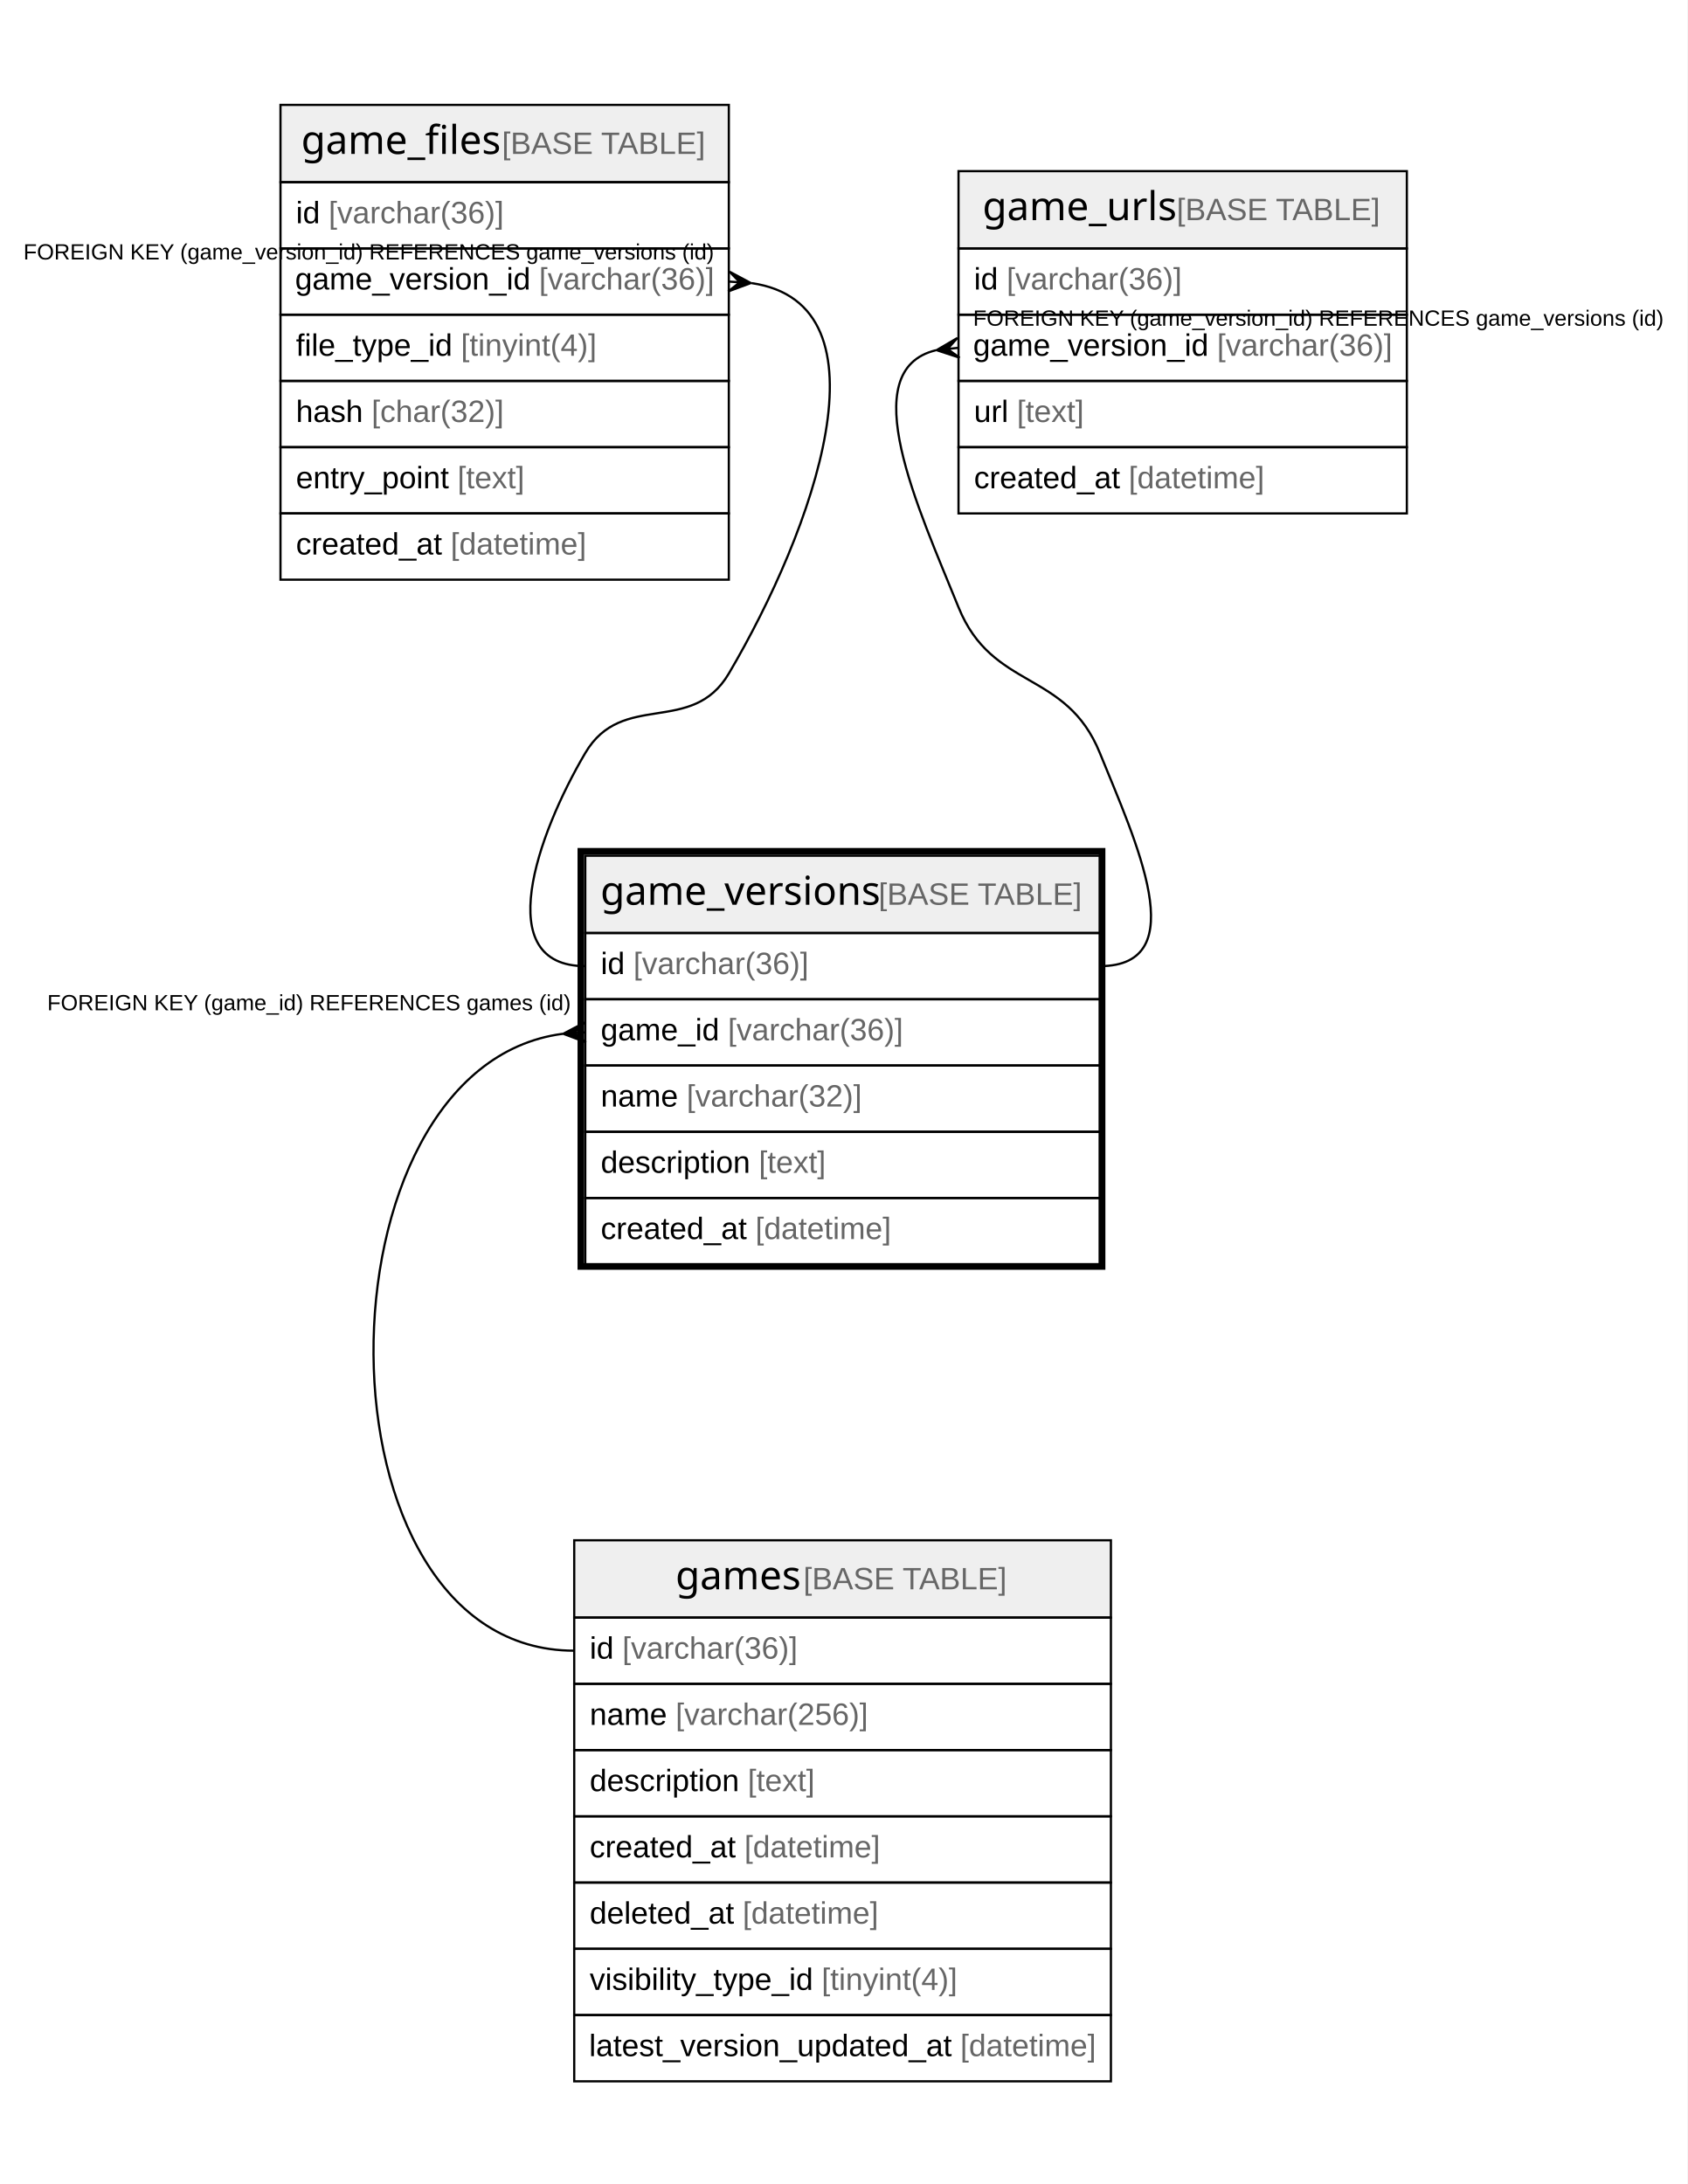
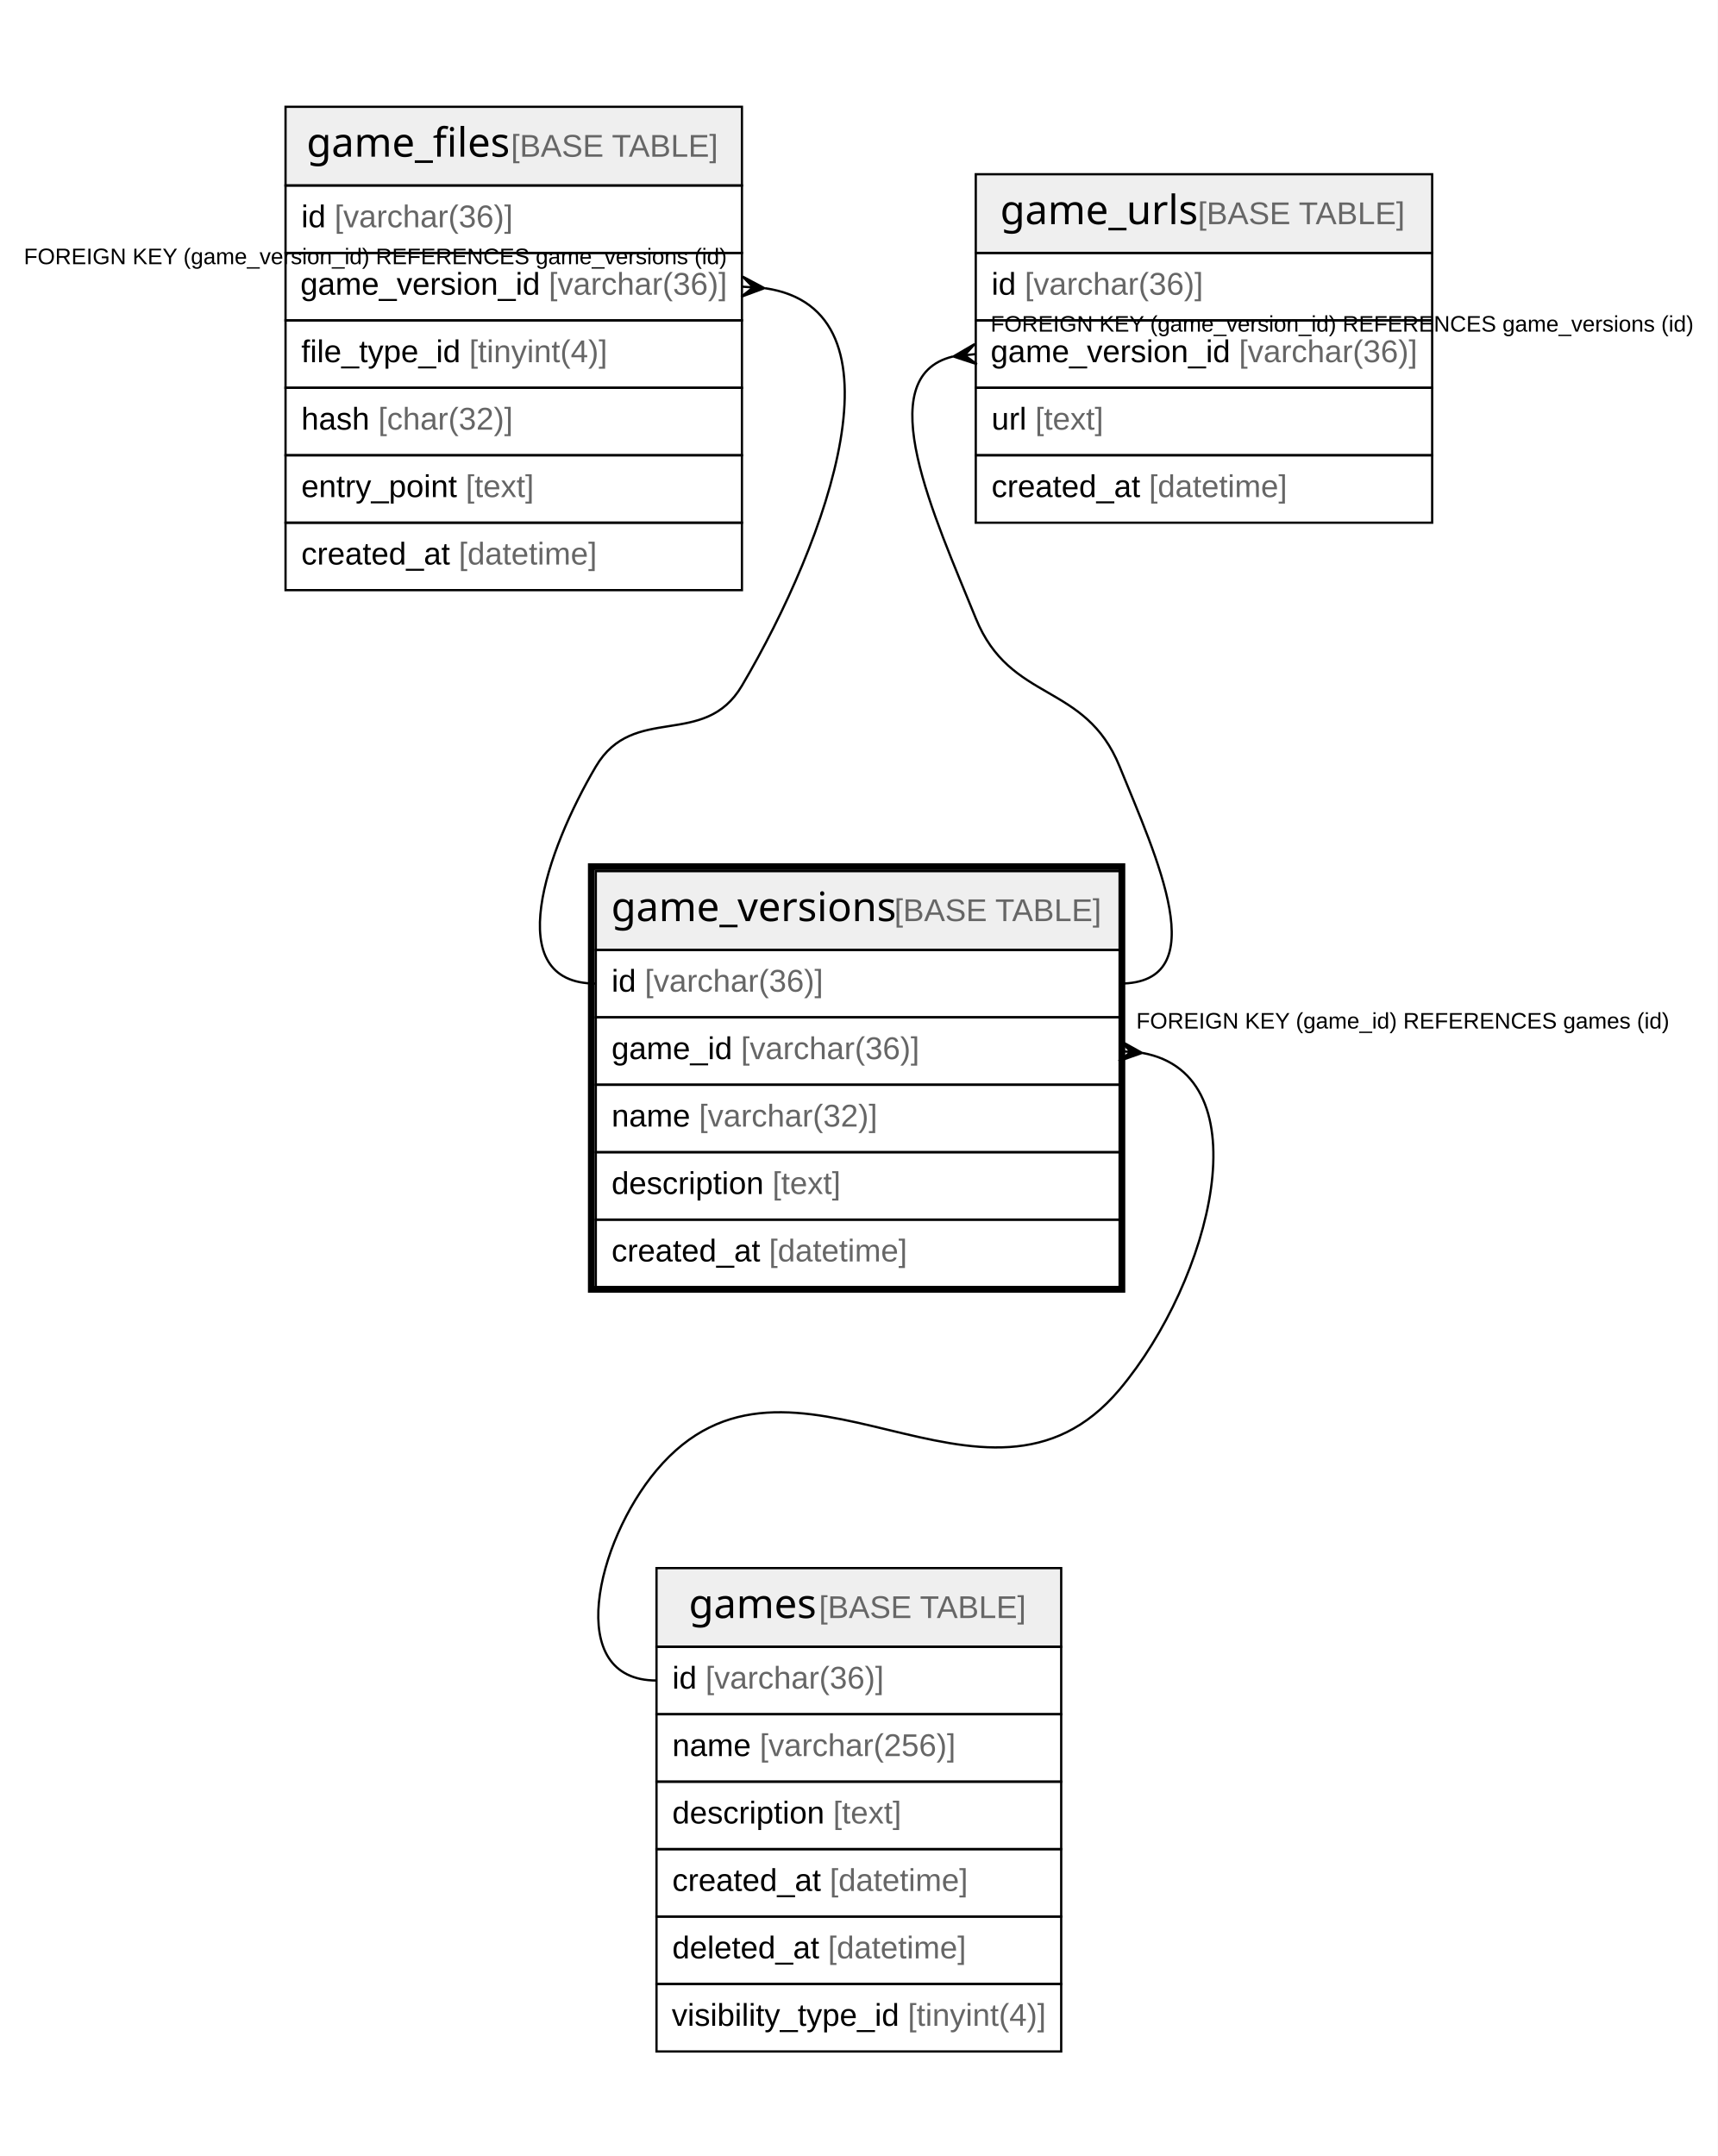
- <svg xmlns="http://www.w3.org/2000/svg" width="764pt" height="989pt" viewBox="0.00 0.00 764.00 989.00">
-   <g id="graph0" class="graph" transform="scale(1 1) rotate(0) translate(4 985)">
-     <polygon fill="#ffffff" stroke="transparent" points="-4,4 -4,-985 760,-985 760,4 -4,4" />
+ <svg xmlns="http://www.w3.org/2000/svg" width="764pt" height="959pt" viewBox="0.00 0.00 764.00 959.00">
+   <g id="graph0" class="graph" transform="scale(1 1) rotate(0) translate(4 955)">
+     <polygon fill="#ffffff" stroke="transparent" points="-4,4 -4,-955 760,-955 760,4 -4,4" />
    <g id="node1" class="node">
-       <polygon fill="#efefef" stroke="transparent" points="261,-562.5 261,-597.5 494,-597.5 494,-562.5 261,-562.5" />
-       <polygon fill="none" stroke="#000000" points="261,-562.5 261,-597.5 494,-597.5 494,-562.5 261,-562.5" />
-       <text text-anchor="start" x="267.862" y="-575.3" font-family="Arial Bold" font-size="18.00" fill="#000000">game_versions</text>
-       <text text-anchor="start" x="389.884" y="-575.3" font-family="Arial" font-size="14.00" fill="#000000"> </text>
-       <text text-anchor="start" x="393.775" y="-575.3" font-family="Arial" font-size="14.00" fill="#666666">[BASE TABLE]</text>
-       <polygon fill="none" stroke="#000000" points="261,-532.5 261,-562.5 494,-562.5 494,-532.5 261,-532.5" />
-       <text text-anchor="start" x="268" y="-543.9" font-family="Arial" font-size="14.00" fill="#000000">id </text>
-       <text text-anchor="start" x="282.78" y="-543.9" font-family="Arial" font-size="14.00" fill="#666666">[varchar(36)]</text>
+       <polygon fill="#efefef" stroke="transparent" points="261,-532.5 261,-567.5 494,-567.5 494,-532.5 261,-532.5" />
+       <polygon fill="none" stroke="#000000" points="261,-532.5 261,-567.5 494,-567.5 494,-532.5 261,-532.5" />
+       <text text-anchor="start" x="267.862" y="-545.3" font-family="Arial Bold" font-size="18.00" fill="#000000">game_versions</text>
+       <text text-anchor="start" x="389.884" y="-545.3" font-family="Arial" font-size="14.00" fill="#000000"> </text>
+       <text text-anchor="start" x="393.775" y="-545.3" font-family="Arial" font-size="14.00" fill="#666666">[BASE TABLE]</text>
      <polygon fill="none" stroke="#000000" points="261,-502.5 261,-532.5 494,-532.5 494,-502.5 261,-502.5" />
-       <text text-anchor="start" x="268" y="-513.9" font-family="Arial" font-size="14.00" fill="#000000">game_id </text>
-       <text text-anchor="start" x="325.571" y="-513.9" font-family="Arial" font-size="14.00" fill="#666666">[varchar(36)]</text>
+       <text text-anchor="start" x="268" y="-513.9" font-family="Arial" font-size="14.00" fill="#000000">id </text>
+       <text text-anchor="start" x="282.78" y="-513.9" font-family="Arial" font-size="14.00" fill="#666666">[varchar(36)]</text>
      <polygon fill="none" stroke="#000000" points="261,-472.5 261,-502.5 494,-502.5 494,-472.5 261,-472.5" />
-       <text text-anchor="start" x="268" y="-483.9" font-family="Arial" font-size="14.00" fill="#000000">name </text>
-       <text text-anchor="start" x="306.899" y="-483.9" font-family="Arial" font-size="14.00" fill="#666666">[varchar(32)]</text>
+       <text text-anchor="start" x="268" y="-483.9" font-family="Arial" font-size="14.00" fill="#000000">game_id </text>
+       <text text-anchor="start" x="325.571" y="-483.9" font-family="Arial" font-size="14.00" fill="#666666">[varchar(36)]</text>
      <polygon fill="none" stroke="#000000" points="261,-442.5 261,-472.5 494,-472.5 494,-442.5 261,-442.5" />
-       <text text-anchor="start" x="268" y="-453.9" font-family="Arial" font-size="14.00" fill="#000000">description </text>
-       <text text-anchor="start" x="339.568" y="-453.9" font-family="Arial" font-size="14.00" fill="#666666">[text]</text>
+       <text text-anchor="start" x="268" y="-453.9" font-family="Arial" font-size="14.00" fill="#000000">name </text>
+       <text text-anchor="start" x="306.899" y="-453.9" font-family="Arial" font-size="14.00" fill="#666666">[varchar(32)]</text>
      <polygon fill="none" stroke="#000000" points="261,-412.5 261,-442.5 494,-442.5 494,-412.5 261,-412.5" />
-       <text text-anchor="start" x="268" y="-423.9" font-family="Arial" font-size="14.00" fill="#000000">created_at </text>
-       <text text-anchor="start" x="338.028" y="-423.9" font-family="Arial" font-size="14.00" fill="#666666">[datetime]</text>
-       <polygon fill="none" stroke="#000000" stroke-width="3" points="259,-411.5 259,-599.5 495,-599.5 495,-411.5 259,-411.5" />
+       <text text-anchor="start" x="268" y="-423.9" font-family="Arial" font-size="14.00" fill="#000000">description </text>
+       <text text-anchor="start" x="339.568" y="-423.9" font-family="Arial" font-size="14.00" fill="#666666">[text]</text>
+       <polygon fill="none" stroke="#000000" points="261,-382.5 261,-412.5 494,-412.5 494,-382.5 261,-382.5" />
+       <text text-anchor="start" x="268" y="-393.9" font-family="Arial" font-size="14.00" fill="#000000">created_at </text>
+       <text text-anchor="start" x="338.028" y="-393.9" font-family="Arial" font-size="14.00" fill="#666666">[datetime]</text>
+       <polygon fill="none" stroke="#000000" stroke-width="3" points="259,-381.5 259,-569.5 495,-569.5 495,-381.5 259,-381.5" />
    </g>
    <g id="node4" class="node">
-       <polygon fill="#efefef" stroke="transparent" points="256,-252.5 256,-287.5 499,-287.5 499,-252.5 256,-252.5" />
-       <polygon fill="none" stroke="#000000" points="256,-252.5 256,-287.5 499,-287.5 499,-252.5 256,-252.5" />
-       <text text-anchor="start" x="301.868" y="-265.3" font-family="Arial Bold" font-size="18.00" fill="#000000">games</text>
-       <text text-anchor="start" x="355.878" y="-265.3" font-family="Arial" font-size="14.00" fill="#000000"> </text>
-       <text text-anchor="start" x="359.769" y="-265.3" font-family="Arial" font-size="14.00" fill="#666666">[BASE TABLE]</text>
-       <polygon fill="none" stroke="#000000" points="256,-222.5 256,-252.5 499,-252.5 499,-222.5 256,-222.5" />
-       <text text-anchor="start" x="263" y="-233.9" font-family="Arial" font-size="14.00" fill="#000000">id </text>
-       <text text-anchor="start" x="277.78" y="-233.9" font-family="Arial" font-size="14.00" fill="#666666">[varchar(36)]</text>
-       <polygon fill="none" stroke="#000000" points="256,-192.5 256,-222.5 499,-222.5 499,-192.5 256,-192.5" />
-       <text text-anchor="start" x="263" y="-203.9" font-family="Arial" font-size="14.00" fill="#000000">name </text>
-       <text text-anchor="start" x="301.899" y="-203.9" font-family="Arial" font-size="14.00" fill="#666666">[varchar(256)]</text>
-       <polygon fill="none" stroke="#000000" points="256,-162.5 256,-192.5 499,-192.5 499,-162.5 256,-162.5" />
-       <text text-anchor="start" x="263" y="-173.9" font-family="Arial" font-size="14.00" fill="#000000">description </text>
-       <text text-anchor="start" x="334.568" y="-173.9" font-family="Arial" font-size="14.00" fill="#666666">[text]</text>
-       <polygon fill="none" stroke="#000000" points="256,-132.5 256,-162.5 499,-162.5 499,-132.5 256,-132.5" />
-       <text text-anchor="start" x="263" y="-143.9" font-family="Arial" font-size="14.00" fill="#000000">created_at </text>
-       <text text-anchor="start" x="333.028" y="-143.9" font-family="Arial" font-size="14.00" fill="#666666">[datetime]</text>
-       <polygon fill="none" stroke="#000000" points="256,-102.5 256,-132.5 499,-132.5 499,-102.5 256,-102.5" />
-       <text text-anchor="start" x="263" y="-113.9" font-family="Arial" font-size="14.00" fill="#000000">deleted_at </text>
-       <text text-anchor="start" x="332.257" y="-113.9" font-family="Arial" font-size="14.00" fill="#666666">[datetime]</text>
-       <polygon fill="none" stroke="#000000" points="256,-72.5 256,-102.5 499,-102.5 499,-72.5 256,-72.5" />
-       <text text-anchor="start" x="263" y="-83.9" font-family="Arial" font-size="14.00" fill="#000000">visibility_type_id </text>
-       <text text-anchor="start" x="368.007" y="-83.9" font-family="Arial" font-size="14.00" fill="#666666">[tinyint(4)]</text>
-       <polygon fill="none" stroke="#000000" points="256,-42.5 256,-72.5 499,-72.5 499,-42.5 256,-42.5" />
-       <text text-anchor="start" x="262.737" y="-53.9" font-family="Arial" font-size="14.00" fill="#000000">latest_version_updated_at </text>
-       <text text-anchor="start" x="430.803" y="-53.9" font-family="Arial" font-size="14.00" fill="#666666">[datetime]</text>
+       <polygon fill="#efefef" stroke="transparent" points="288,-222.5 288,-257.5 468,-257.5 468,-222.5 288,-222.5" />
+       <polygon fill="none" stroke="#000000" points="288,-222.5 288,-257.5 468,-257.5 468,-222.5 288,-222.5" />
+       <text text-anchor="start" x="302.368" y="-235.3" font-family="Arial Bold" font-size="18.00" fill="#000000">games</text>
+       <text text-anchor="start" x="356.378" y="-235.3" font-family="Arial" font-size="14.00" fill="#000000"> </text>
+       <text text-anchor="start" x="360.269" y="-235.3" font-family="Arial" font-size="14.00" fill="#666666">[BASE TABLE]</text>
+       <polygon fill="none" stroke="#000000" points="288,-192.5 288,-222.5 468,-222.5 468,-192.5 288,-192.5" />
+       <text text-anchor="start" x="295" y="-203.9" font-family="Arial" font-size="14.00" fill="#000000">id </text>
+       <text text-anchor="start" x="309.78" y="-203.9" font-family="Arial" font-size="14.00" fill="#666666">[varchar(36)]</text>
+       <polygon fill="none" stroke="#000000" points="288,-162.5 288,-192.5 468,-192.5 468,-162.5 288,-162.5" />
+       <text text-anchor="start" x="295" y="-173.9" font-family="Arial" font-size="14.00" fill="#000000">name </text>
+       <text text-anchor="start" x="333.899" y="-173.9" font-family="Arial" font-size="14.00" fill="#666666">[varchar(256)]</text>
+       <polygon fill="none" stroke="#000000" points="288,-132.5 288,-162.5 468,-162.5 468,-132.5 288,-132.5" />
+       <text text-anchor="start" x="295" y="-143.9" font-family="Arial" font-size="14.00" fill="#000000">description </text>
+       <text text-anchor="start" x="366.568" y="-143.9" font-family="Arial" font-size="14.00" fill="#666666">[text]</text>
+       <polygon fill="none" stroke="#000000" points="288,-102.5 288,-132.5 468,-132.5 468,-102.5 288,-102.5" />
+       <text text-anchor="start" x="295" y="-113.9" font-family="Arial" font-size="14.00" fill="#000000">created_at </text>
+       <text text-anchor="start" x="365.028" y="-113.9" font-family="Arial" font-size="14.00" fill="#666666">[datetime]</text>
+       <polygon fill="none" stroke="#000000" points="288,-72.5 288,-102.5 468,-102.5 468,-72.5 288,-72.5" />
+       <text text-anchor="start" x="295" y="-83.9" font-family="Arial" font-size="14.00" fill="#000000">deleted_at </text>
+       <text text-anchor="start" x="364.257" y="-83.9" font-family="Arial" font-size="14.00" fill="#666666">[datetime]</text>
+       <polygon fill="none" stroke="#000000" points="288,-42.5 288,-72.5 468,-72.5 468,-42.5 288,-42.5" />
+       <text text-anchor="start" x="294.774" y="-53.9" font-family="Arial" font-size="14.00" fill="#000000">visibility_type_id </text>
+       <text text-anchor="start" x="399.781" y="-53.9" font-family="Arial" font-size="14.00" fill="#666666">[tinyint(4)]</text>
    </g>
    <g id="edge3" class="edge">
-       <path fill="none" stroke="#000000" d="M250.713,-516.839C136.356,-501.865 135.061,-237.5 256,-237.5" />
-       <polygon fill="#000000" stroke="#000000" points="251.021,-516.859 260.711,-521.991 256.01,-517.179 261,-517.5 261,-517.5 261,-517.5 256.01,-517.179 261.289,-513.009 251.021,-516.859 251.021,-516.859" />
-       <text text-anchor="start" x="17.386" y="-527.5" font-family="Arial" font-size="10.00" fill="#000000">FOREIGN KEY (game_id) REFERENCES games (id)</text>
+       <path fill="none" stroke="#000000" d="M504.171,-486.633C558.222,-476.784 534.681,-385.407 494,-337 434.203,-265.847 347.797,-372.153 288,-301 261.264,-269.187 246.444,-207.5 288,-207.5" />
+       <polygon fill="#000000" stroke="#000000" points="503.964,-486.651 493.618,-483.016 498.982,-487.075 494,-487.5 494,-487.5 494,-487.5 498.982,-487.075 494.382,-491.984 503.964,-486.651 503.964,-486.651" />
+       <text text-anchor="start" x="501.386" y="-497.5" font-family="Arial" font-size="10.00" fill="#000000">FOREIGN KEY (game_id) REFERENCES games (id)</text>
    </g>
    <g id="node2" class="node">
-       <polygon fill="#efefef" stroke="transparent" points="123,-902.5 123,-937.5 326,-937.5 326,-902.5 123,-902.5" />
-       <polygon fill="none" stroke="#000000" points="123,-902.5 123,-937.5 326,-937.5 326,-902.5 123,-902.5" />
-       <text text-anchor="start" x="132.366" y="-915.3" font-family="Arial Bold" font-size="18.00" fill="#000000">game_files</text>
-       <text text-anchor="start" x="219.38" y="-915.3" font-family="Arial" font-size="14.00" fill="#000000"> </text>
-       <text text-anchor="start" x="223.271" y="-915.3" font-family="Arial" font-size="14.00" fill="#666666">[BASE TABLE]</text>
-       <polygon fill="none" stroke="#000000" points="123,-872.5 123,-902.5 326,-902.5 326,-872.5 123,-872.5" />
-       <text text-anchor="start" x="130" y="-883.9" font-family="Arial" font-size="14.00" fill="#000000">id </text>
-       <text text-anchor="start" x="144.78" y="-883.9" font-family="Arial" font-size="14.00" fill="#666666">[varchar(36)]</text>
+       <polygon fill="#efefef" stroke="transparent" points="123,-872.5 123,-907.5 326,-907.5 326,-872.5 123,-872.5" />
+       <polygon fill="none" stroke="#000000" points="123,-872.5 123,-907.5 326,-907.5 326,-872.5 123,-872.5" />
+       <text text-anchor="start" x="132.366" y="-885.3" font-family="Arial Bold" font-size="18.00" fill="#000000">game_files</text>
+       <text text-anchor="start" x="219.38" y="-885.3" font-family="Arial" font-size="14.00" fill="#000000"> </text>
+       <text text-anchor="start" x="223.271" y="-885.3" font-family="Arial" font-size="14.00" fill="#666666">[BASE TABLE]</text>
      <polygon fill="none" stroke="#000000" points="123,-842.5 123,-872.5 326,-872.5 326,-842.5 123,-842.5" />
-       <text text-anchor="start" x="129.597" y="-853.9" font-family="Arial" font-size="14.00" fill="#000000">game_version_id </text>
-       <text text-anchor="start" x="240.066" y="-853.9" font-family="Arial" font-size="14.00" fill="#666666">[varchar(36)]</text>
+       <text text-anchor="start" x="130" y="-853.9" font-family="Arial" font-size="14.00" fill="#000000">id </text>
+       <text text-anchor="start" x="144.78" y="-853.9" font-family="Arial" font-size="14.00" fill="#666666">[varchar(36)]</text>
      <polygon fill="none" stroke="#000000" points="123,-812.5 123,-842.5 326,-842.5 326,-812.5 123,-812.5" />
-       <text text-anchor="start" x="130" y="-823.9" font-family="Arial" font-size="14.00" fill="#000000">file_type_id </text>
-       <text text-anchor="start" x="204.687" y="-823.9" font-family="Arial" font-size="14.00" fill="#666666">[tinyint(4)]</text>
+       <text text-anchor="start" x="129.597" y="-823.9" font-family="Arial" font-size="14.00" fill="#000000">game_version_id </text>
+       <text text-anchor="start" x="240.066" y="-823.9" font-family="Arial" font-size="14.00" fill="#666666">[varchar(36)]</text>
      <polygon fill="none" stroke="#000000" points="123,-782.5 123,-812.5 326,-812.5 326,-782.5 123,-782.5" />
-       <text text-anchor="start" x="130" y="-793.9" font-family="Arial" font-size="14.00" fill="#000000">hash </text>
-       <text text-anchor="start" x="164.238" y="-793.9" font-family="Arial" font-size="14.00" fill="#666666">[char(32)]</text>
+       <text text-anchor="start" x="130" y="-793.9" font-family="Arial" font-size="14.00" fill="#000000">file_type_id </text>
+       <text text-anchor="start" x="204.687" y="-793.9" font-family="Arial" font-size="14.00" fill="#666666">[tinyint(4)]</text>
      <polygon fill="none" stroke="#000000" points="123,-752.5 123,-782.5 326,-782.5 326,-752.5 123,-752.5" />
-       <text text-anchor="start" x="130" y="-763.9" font-family="Arial" font-size="14.00" fill="#000000">entry_point </text>
-       <text text-anchor="start" x="203.135" y="-763.9" font-family="Arial" font-size="14.00" fill="#666666">[text]</text>
+       <text text-anchor="start" x="130" y="-763.9" font-family="Arial" font-size="14.00" fill="#000000">hash </text>
+       <text text-anchor="start" x="164.238" y="-763.9" font-family="Arial" font-size="14.00" fill="#666666">[char(32)]</text>
      <polygon fill="none" stroke="#000000" points="123,-722.5 123,-752.5 326,-752.5 326,-722.5 123,-722.5" />
-       <text text-anchor="start" x="130" y="-733.9" font-family="Arial" font-size="14.00" fill="#000000">created_at </text>
-       <text text-anchor="start" x="200.028" y="-733.9" font-family="Arial" font-size="14.00" fill="#666666">[datetime]</text>
+       <text text-anchor="start" x="130" y="-733.9" font-family="Arial" font-size="14.00" fill="#000000">entry_point </text>
+       <text text-anchor="start" x="203.135" y="-733.9" font-family="Arial" font-size="14.00" fill="#666666">[text]</text>
+       <polygon fill="none" stroke="#000000" points="123,-692.5 123,-722.5 326,-722.5 326,-692.5 123,-692.5" />
+       <text text-anchor="start" x="130" y="-703.9" font-family="Arial" font-size="14.00" fill="#000000">created_at </text>
+       <text text-anchor="start" x="200.028" y="-703.9" font-family="Arial" font-size="14.00" fill="#666666">[datetime]</text>
    </g>
    <g id="edge1" class="edge">
-       <path fill="none" stroke="#000000" d="M336.33,-856.793C401.245,-847.322 364.174,-744.78 326,-680 309.234,-651.549 277.766,-672.451 261,-644 239.226,-607.049 218.111,-547.5 261,-547.5" />
-       <polygon fill="#000000" stroke="#000000" points="335.977,-856.818 325.693,-853.01 330.988,-857.159 326,-857.5 326,-857.5 326,-857.5 330.988,-857.159 326.307,-861.99 335.977,-856.818 335.977,-856.818" />
-       <text text-anchor="start" x="6.602" y="-867.5" font-family="Arial" font-size="10.00" fill="#000000">FOREIGN KEY (game_version_id) REFERENCES game_versions (id)</text>
+       <path fill="none" stroke="#000000" d="M336.33,-826.793C401.245,-817.322 364.174,-714.78 326,-650 309.234,-621.549 277.766,-642.451 261,-614 239.226,-577.049 218.111,-517.5 261,-517.5" />
+       <polygon fill="#000000" stroke="#000000" points="335.977,-826.818 325.693,-823.01 330.988,-827.159 326,-827.5 326,-827.5 326,-827.5 330.988,-827.159 326.307,-831.99 335.977,-826.818 335.977,-826.818" />
+       <text text-anchor="start" x="6.602" y="-837.5" font-family="Arial" font-size="10.00" fill="#000000">FOREIGN KEY (game_version_id) REFERENCES game_versions (id)</text>
    </g>
    <g id="node3" class="node">
-       <polygon fill="#efefef" stroke="transparent" points="430,-872.5 430,-907.5 633,-907.5 633,-872.5 430,-872.5" />
-       <polygon fill="none" stroke="#000000" points="430,-872.5 430,-907.5 633,-907.5 633,-872.5 430,-872.5" />
-       <text text-anchor="start" x="440.868" y="-885.3" font-family="Arial Bold" font-size="18.00" fill="#000000">game_urls</text>
-       <text text-anchor="start" x="524.878" y="-885.3" font-family="Arial" font-size="14.00" fill="#000000"> </text>
-       <text text-anchor="start" x="528.769" y="-885.3" font-family="Arial" font-size="14.00" fill="#666666">[BASE TABLE]</text>
-       <polygon fill="none" stroke="#000000" points="430,-842.5 430,-872.5 633,-872.5 633,-842.5 430,-842.5" />
-       <text text-anchor="start" x="437" y="-853.9" font-family="Arial" font-size="14.00" fill="#000000">id </text>
-       <text text-anchor="start" x="451.78" y="-853.9" font-family="Arial" font-size="14.00" fill="#666666">[varchar(36)]</text>
+       <polygon fill="#efefef" stroke="transparent" points="430,-842.5 430,-877.5 633,-877.5 633,-842.5 430,-842.5" />
+       <polygon fill="none" stroke="#000000" points="430,-842.5 430,-877.5 633,-877.5 633,-842.5 430,-842.5" />
+       <text text-anchor="start" x="440.868" y="-855.3" font-family="Arial Bold" font-size="18.00" fill="#000000">game_urls</text>
+       <text text-anchor="start" x="524.878" y="-855.3" font-family="Arial" font-size="14.00" fill="#000000"> </text>
+       <text text-anchor="start" x="528.769" y="-855.3" font-family="Arial" font-size="14.00" fill="#666666">[BASE TABLE]</text>
      <polygon fill="none" stroke="#000000" points="430,-812.5 430,-842.5 633,-842.5 633,-812.5 430,-812.5" />
-       <text text-anchor="start" x="436.598" y="-823.9" font-family="Arial" font-size="14.00" fill="#000000">game_version_id </text>
-       <text text-anchor="start" x="547.066" y="-823.9" font-family="Arial" font-size="14.00" fill="#666666">[varchar(36)]</text>
+       <text text-anchor="start" x="437" y="-823.9" font-family="Arial" font-size="14.00" fill="#000000">id </text>
+       <text text-anchor="start" x="451.78" y="-823.9" font-family="Arial" font-size="14.00" fill="#666666">[varchar(36)]</text>
      <polygon fill="none" stroke="#000000" points="430,-782.5 430,-812.5 633,-812.5 633,-782.5 430,-782.5" />
-       <text text-anchor="start" x="437" y="-793.9" font-family="Arial" font-size="14.00" fill="#000000">url </text>
-       <text text-anchor="start" x="456.44" y="-793.9" font-family="Arial" font-size="14.00" fill="#666666">[text]</text>
+       <text text-anchor="start" x="436.598" y="-793.9" font-family="Arial" font-size="14.00" fill="#000000">game_version_id </text>
+       <text text-anchor="start" x="547.066" y="-793.9" font-family="Arial" font-size="14.00" fill="#666666">[varchar(36)]</text>
      <polygon fill="none" stroke="#000000" points="430,-752.5 430,-782.5 633,-782.5 633,-752.5 430,-752.5" />
-       <text text-anchor="start" x="437" y="-763.9" font-family="Arial" font-size="14.00" fill="#000000">created_at </text>
-       <text text-anchor="start" x="507.028" y="-763.9" font-family="Arial" font-size="14.00" fill="#666666">[datetime]</text>
+       <text text-anchor="start" x="437" y="-763.9" font-family="Arial" font-size="14.00" fill="#000000">url </text>
+       <text text-anchor="start" x="456.44" y="-763.9" font-family="Arial" font-size="14.00" fill="#666666">[text]</text>
+       <polygon fill="none" stroke="#000000" points="430,-722.5 430,-752.5 633,-752.5 633,-722.5 430,-722.5" />
+       <text text-anchor="start" x="437" y="-733.9" font-family="Arial" font-size="14.00" fill="#000000">created_at </text>
+       <text text-anchor="start" x="507.028" y="-733.9" font-family="Arial" font-size="14.00" fill="#666666">[datetime]</text>
    </g>
    <g id="edge2" class="edge">
-       <path fill="none" stroke="#000000" d="M419.734,-826.395C382.547,-817.357 411.843,-754.807 430,-710 445.346,-672.131 478.654,-681.869 494,-644 510.108,-604.251 536.889,-547.5 494,-547.5" />
-       <polygon fill="#000000" stroke="#000000" points="420.058,-826.429 429.518,-831.974 425.029,-826.965 430,-827.5 430,-827.5 430,-827.5 425.029,-826.965 430.482,-823.026 420.058,-826.429 420.058,-826.429" />
-       <text text-anchor="start" x="436.602" y="-837.5" font-family="Arial" font-size="10.00" fill="#000000">FOREIGN KEY (game_version_id) REFERENCES game_versions (id)</text>
+       <path fill="none" stroke="#000000" d="M419.734,-796.395C382.547,-787.357 411.843,-724.807 430,-680 445.346,-642.131 478.654,-651.869 494,-614 510.108,-574.251 536.889,-517.5 494,-517.5" />
+       <polygon fill="#000000" stroke="#000000" points="420.058,-796.429 429.518,-801.974 425.029,-796.965 430,-797.5 430,-797.5 430,-797.5 425.029,-796.965 430.482,-793.026 420.058,-796.429 420.058,-796.429" />
+       <text text-anchor="start" x="436.602" y="-807.5" font-family="Arial" font-size="10.00" fill="#000000">FOREIGN KEY (game_version_id) REFERENCES game_versions (id)</text>
    </g>
  </g>
</svg>
